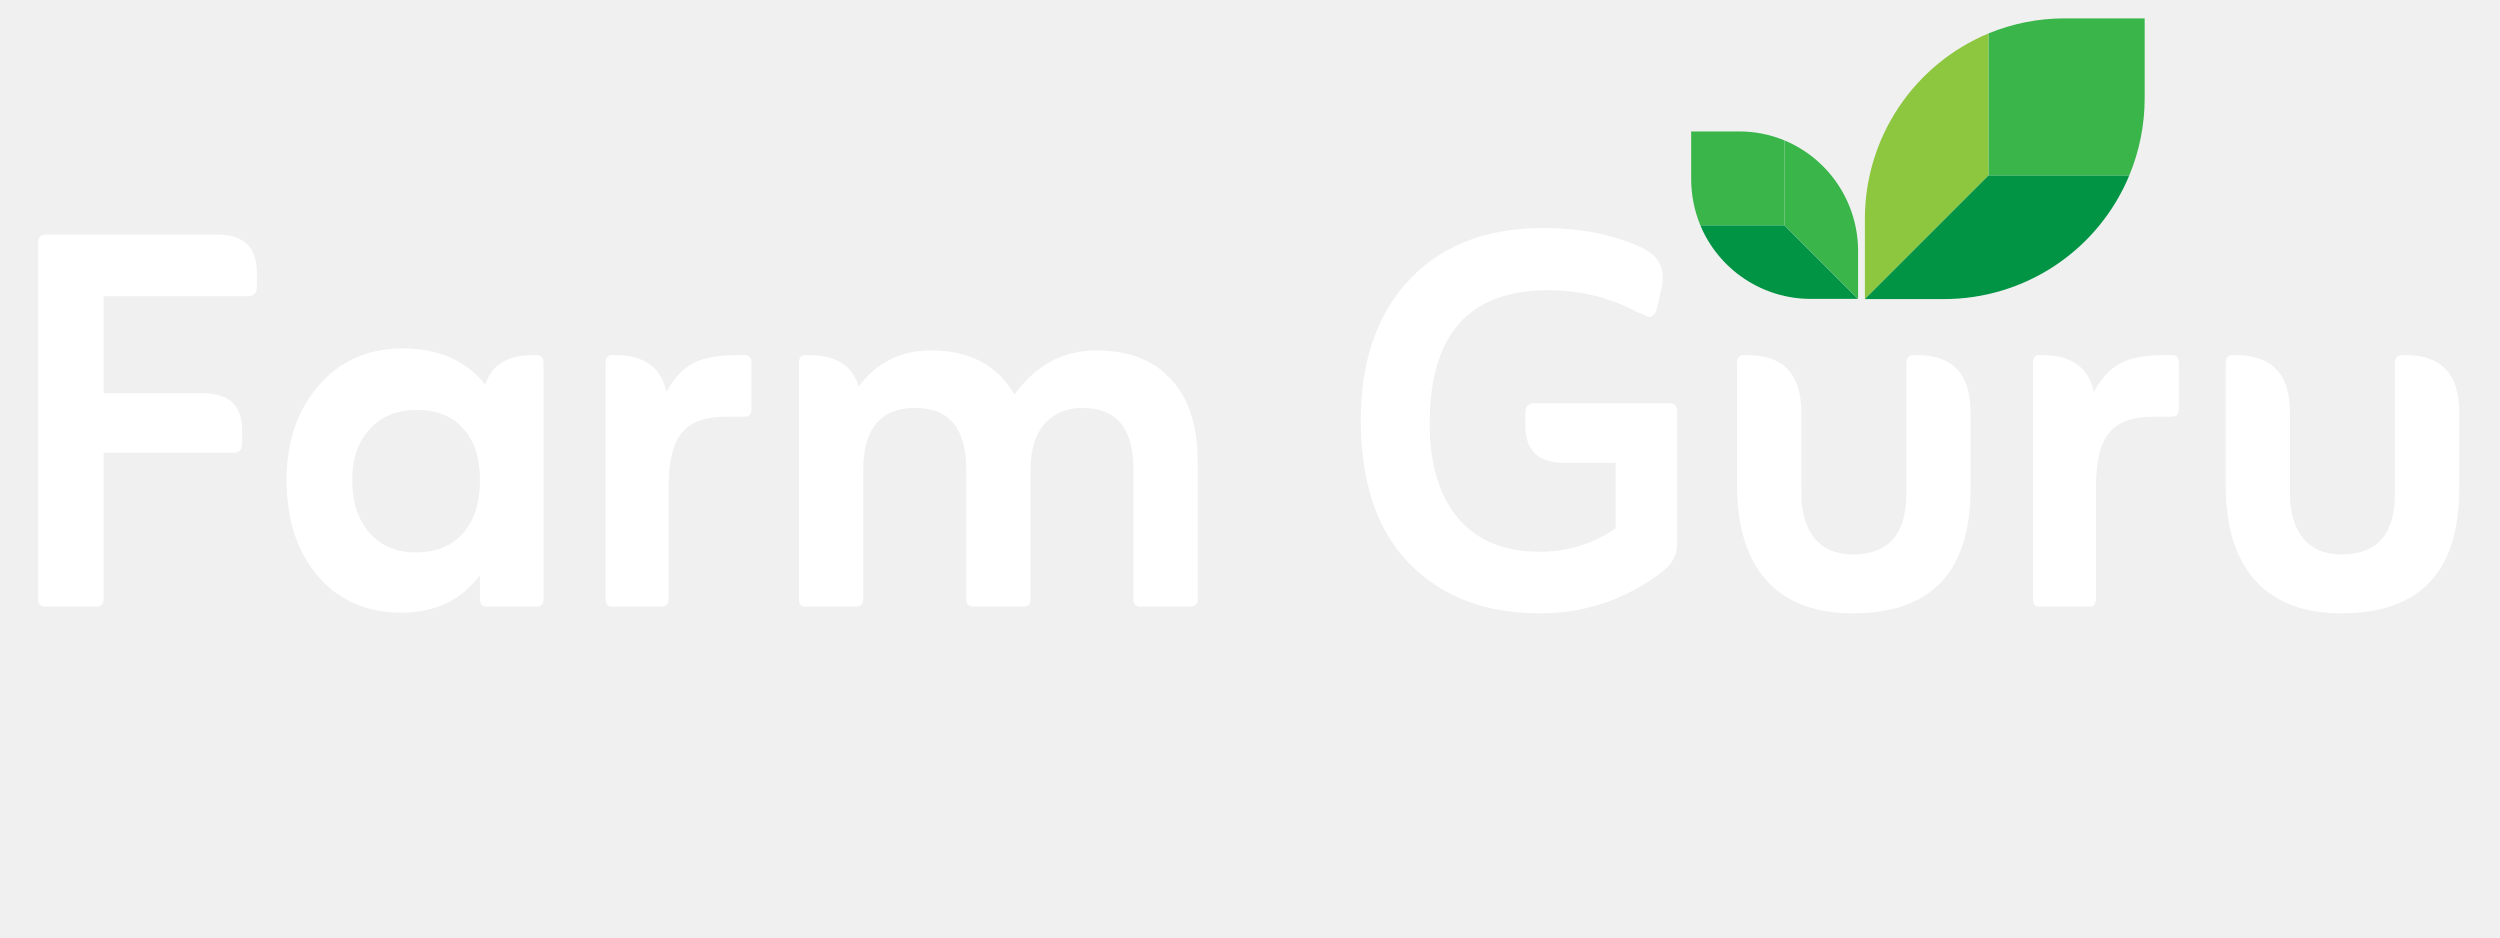
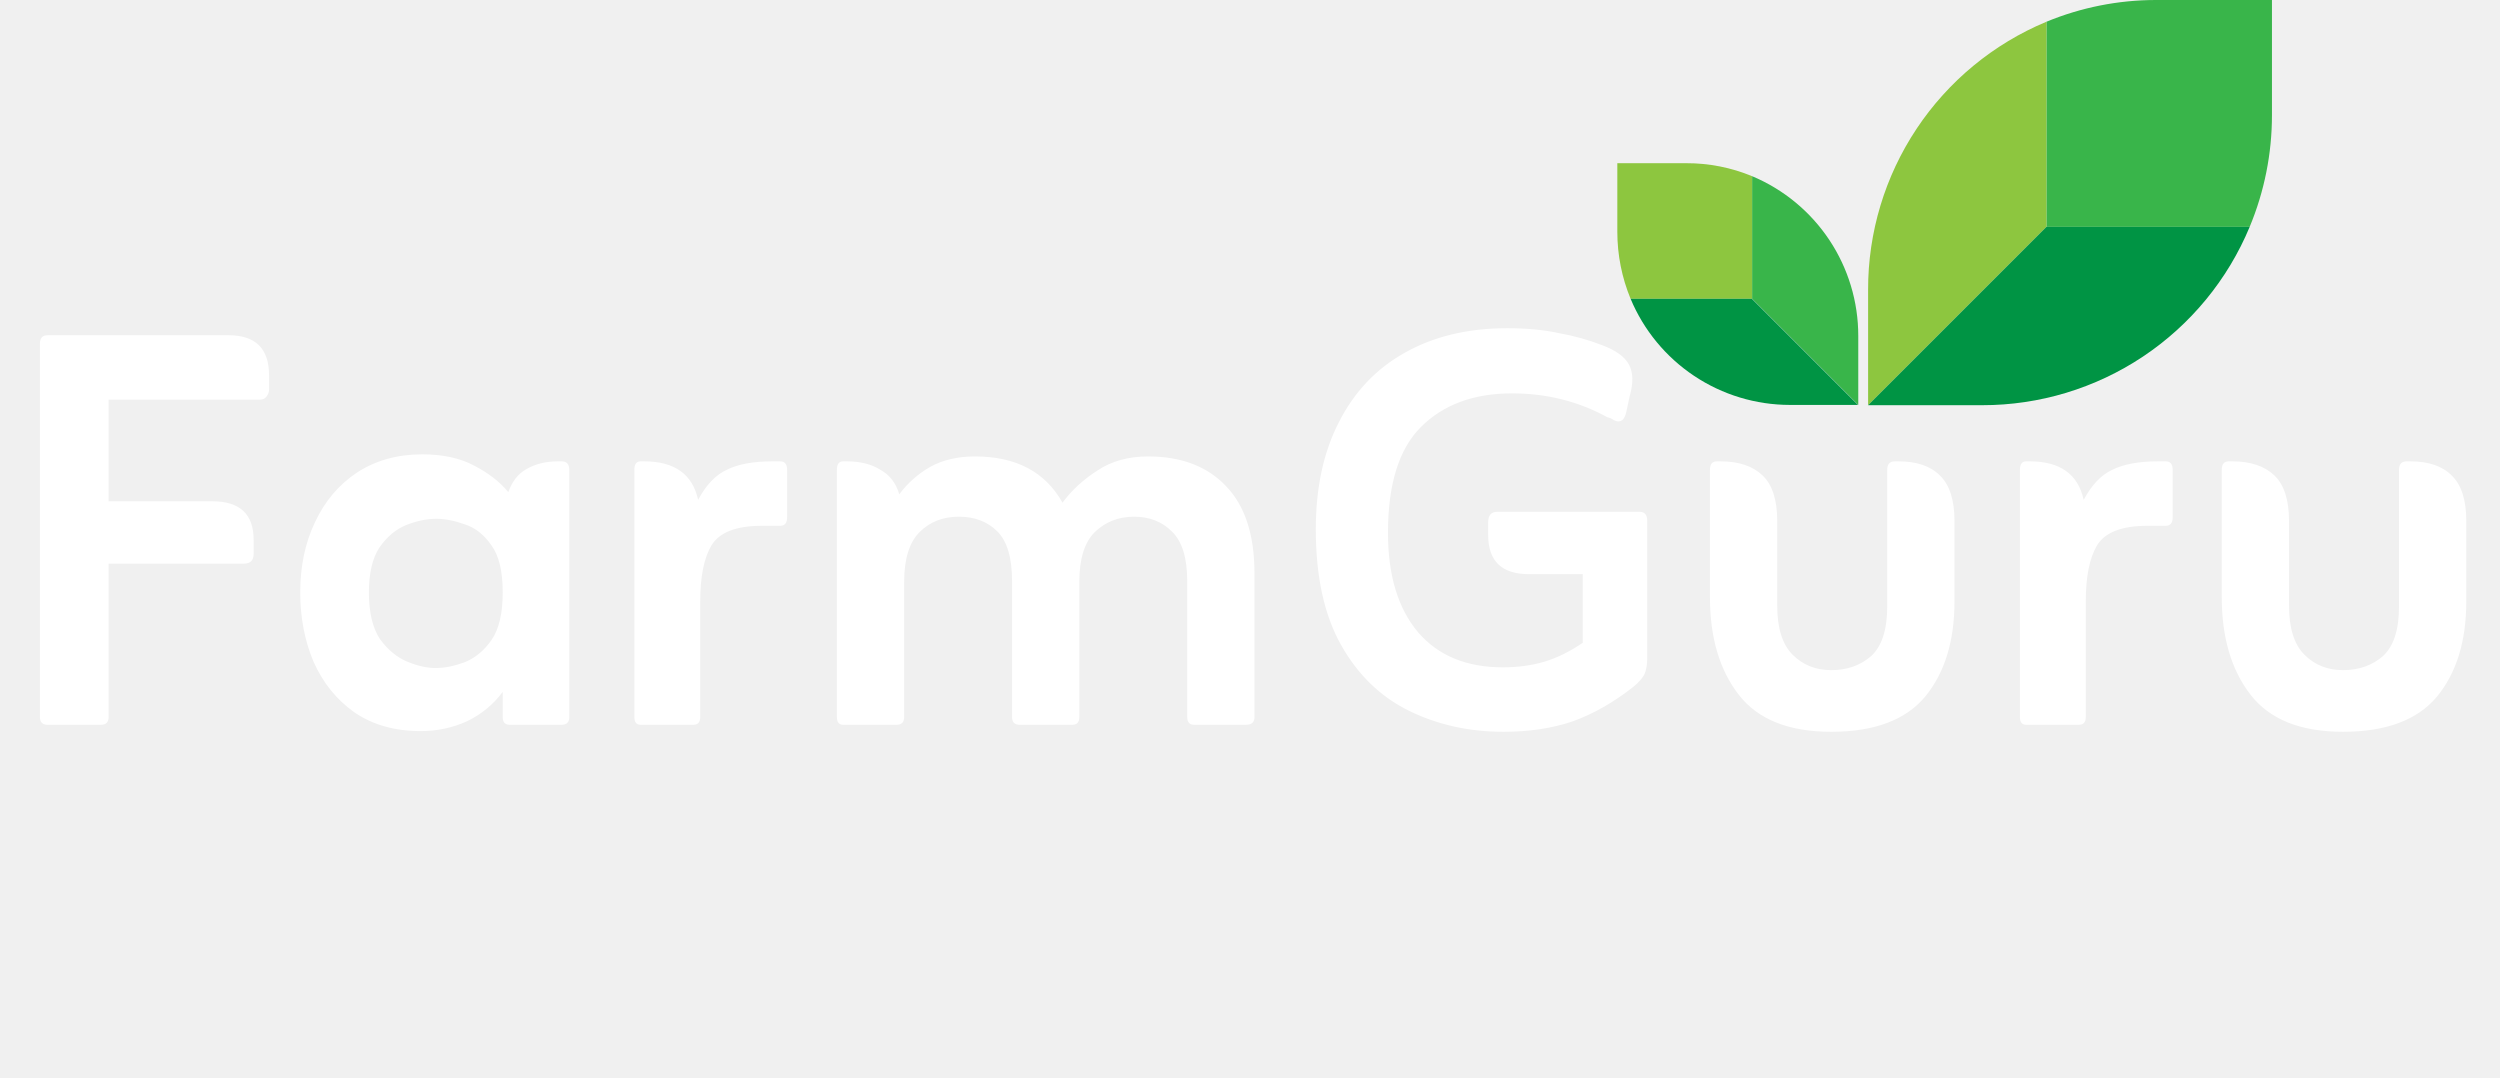
- <svg xmlns="http://www.w3.org/2000/svg" width="136" height="51" viewBox="0 0 136 51" fill="none">
-   <path d="M116.67 1V5.34C116.671 6.785 116.385 8.216 115.83 9.55H108.17V1.82C109.476 1.28 110.876 1.002 112.29 1L116.67 1Z" fill="#39B54A" />
-   <path d="M108.17 1.82V9.55L101.45 16.27V11.92C101.446 9.761 102.083 7.649 103.279 5.851C104.475 4.053 106.177 2.65 108.17 1.82Z" fill="#8DC63F" />
-   <path d="M115.83 9.55C115.002 11.541 113.603 13.241 111.809 14.438C110.015 15.633 107.906 16.271 105.75 16.27H101.45L108.17 9.55H115.83Z" fill="#009444" />
-   <path d="M5.64 24.63V32.6C5.64 32.867 5.507 33 5.24 33H2.475C2.208 33 2.074 32.867 2.074 32.6V13.204C2.074 12.913 2.208 12.767 2.475 12.767H11.863C13.27 12.767 13.974 13.459 13.974 14.841V15.606C13.974 15.945 13.804 16.115 13.464 16.115H5.64V21.392H11.026C12.457 21.392 13.173 22.059 13.173 23.393V24.121C13.173 24.46 13.003 24.63 12.664 24.63H5.64ZM26.11 31.29C25.091 32.648 23.672 33.328 21.852 33.328C20.009 33.328 18.529 32.709 17.413 31.472C16.2 30.137 15.593 28.354 15.593 26.122C15.593 24.181 16.091 22.568 17.085 21.282C18.274 19.73 19.887 18.953 21.925 18.953C23.842 18.953 25.334 19.608 26.401 20.919C26.741 19.851 27.602 19.317 28.985 19.317H29.167C29.434 19.317 29.567 19.463 29.567 19.754V32.6C29.567 32.867 29.434 33 29.167 33H26.474C26.231 33 26.11 32.867 26.11 32.6V31.29ZM22.617 30.052C23.708 30.052 24.558 29.713 25.164 29.034C25.795 28.33 26.11 27.36 26.11 26.122C26.11 24.909 25.807 23.975 25.2 23.32C24.618 22.641 23.769 22.301 22.653 22.301C21.586 22.301 20.736 22.653 20.106 23.357C19.475 24.036 19.16 24.958 19.16 26.122C19.16 27.311 19.475 28.269 20.106 28.997C20.736 29.701 21.573 30.052 22.617 30.052ZM36.259 21.319C36.671 20.567 37.157 20.045 37.715 19.754C38.273 19.463 39.073 19.317 40.116 19.317H40.517C40.759 19.317 40.88 19.463 40.88 19.754V22.229C40.88 22.52 40.759 22.665 40.517 22.665H39.57C38.382 22.665 37.557 22.956 37.096 23.539C36.611 24.097 36.368 25.116 36.368 26.595V32.6C36.368 32.867 36.247 33 36.004 33H33.275C33.057 33 32.947 32.867 32.947 32.6V19.754C32.947 19.463 33.057 19.317 33.275 19.317H33.457C35.034 19.317 35.968 19.985 36.259 21.319ZM46.705 21.028C47.7 19.718 49.01 19.063 50.635 19.063C52.746 19.063 54.262 19.863 55.184 21.464C56.349 19.863 57.828 19.063 59.624 19.063C61.273 19.063 62.559 19.511 63.481 20.409C64.597 21.452 65.155 23.029 65.155 25.14V32.6C65.155 32.867 65.009 33 64.718 33H62.025C61.783 33 61.661 32.867 61.661 32.6V25.54C61.661 23.308 60.74 22.192 58.896 22.192C57.998 22.192 57.295 22.495 56.785 23.102C56.3 23.684 56.057 24.509 56.057 25.576V32.6C56.057 32.867 55.936 33 55.694 33H52.964C52.697 33 52.564 32.867 52.564 32.6V25.54C52.564 23.308 51.642 22.192 49.798 22.192C47.906 22.192 46.96 23.32 46.96 25.576V32.6C46.96 32.867 46.826 33 46.56 33H43.794C43.576 33 43.466 32.867 43.466 32.6V19.754C43.466 19.463 43.576 19.317 43.794 19.317H43.976C45.48 19.317 46.39 19.887 46.705 21.028ZM87.89 28.742V25.176H85.088C83.681 25.176 82.978 24.497 82.978 23.138V22.483C82.978 22.119 83.135 21.937 83.451 21.937H90.838C91.105 21.937 91.238 22.095 91.238 22.41V29.543C91.238 30.149 90.996 30.647 90.51 31.035C88.521 32.588 86.277 33.364 83.778 33.364C81.11 33.364 78.926 32.636 77.228 31.18C75.093 29.361 74.026 26.583 74.026 22.847C74.026 19.839 74.802 17.413 76.355 15.569C78.15 13.459 80.685 12.403 83.96 12.403C85.78 12.403 87.417 12.694 88.873 13.277C89.576 13.543 90.037 13.883 90.256 14.296C90.498 14.708 90.523 15.254 90.329 15.933L90.147 16.77C90.049 17.085 89.916 17.243 89.746 17.243C89.674 17.243 89.516 17.183 89.273 17.061C89.225 17.037 89.188 17.025 89.164 17.025C87.636 16.2 85.986 15.787 84.215 15.787C79.921 15.787 77.774 18.201 77.774 23.029C77.774 25.091 78.223 26.729 79.12 27.942C80.164 29.325 81.704 30.016 83.742 30.016C85.27 30.016 86.653 29.591 87.89 28.742ZM100.792 33.364C98.803 33.364 97.275 32.806 96.207 31.69C95.067 30.501 94.497 28.73 94.497 26.377V19.754C94.497 19.463 94.618 19.317 94.861 19.317H95.043C97.008 19.317 97.99 20.348 97.99 22.41V26.814C97.99 27.881 98.233 28.706 98.718 29.288C99.203 29.87 99.895 30.162 100.792 30.162C102.733 30.162 103.704 29.058 103.704 26.85V19.754C103.704 19.463 103.837 19.317 104.104 19.317H104.286C106.227 19.317 107.197 20.348 107.197 22.41V26.595C107.197 31.108 105.062 33.364 100.792 33.364ZM113.908 21.319C114.32 20.567 114.805 20.045 115.363 19.754C115.921 19.463 116.722 19.317 117.765 19.317H118.165C118.408 19.317 118.529 19.463 118.529 19.754V22.229C118.529 22.52 118.408 22.665 118.165 22.665H117.219C116.03 22.665 115.205 22.956 114.744 23.539C114.259 24.097 114.017 25.116 114.017 26.595V32.6C114.017 32.867 113.895 33 113.653 33H110.924C110.705 33 110.596 32.867 110.596 32.6V19.754C110.596 19.463 110.705 19.317 110.924 19.317H111.105C112.682 19.317 113.616 19.985 113.908 21.319ZM127.374 33.364C125.385 33.364 123.856 32.806 122.789 31.69C121.649 30.501 121.079 28.73 121.079 26.377V19.754C121.079 19.463 121.2 19.317 121.443 19.317H121.624C123.59 19.317 124.572 20.348 124.572 22.41V26.814C124.572 27.881 124.815 28.706 125.3 29.288C125.785 29.87 126.476 30.162 127.374 30.162C129.315 30.162 130.285 29.058 130.285 26.85V19.754C130.285 19.463 130.419 19.317 130.686 19.317H130.868C132.808 19.317 133.779 20.348 133.779 22.41V26.595C133.779 31.108 131.644 33.364 127.374 33.364Z" fill="white" />
-   <path d="M92 7.15V9.74C92.001 10.604 92.17 11.461 92.5 12.26H97.08V7.64C96.294 7.314 95.451 7.147 94.6 7.15H92Z" fill="#39B54A" />
-   <path d="M97.08 7.64V12.26L101.08 16.26V13.66C101.081 12.374 100.702 11.116 99.991 10.045C99.279 8.973 98.266 8.137 97.08 7.64Z" fill="#39B54A" />
-   <path d="M92.5 12.26C92.995 13.444 93.828 14.455 94.896 15.166C95.963 15.878 97.217 16.259 98.5 16.26H101.07L97.07 12.26H92.5Z" fill="#009444" />
+ <svg xmlns="http://www.w3.org/2000/svg" width="636" height="274" viewBox="0 0 636 274" fill="none">
+   <path d="M27.628 143.389V182.425C27.628 183.732 26.974 184.386 25.667 184.386H12.121C10.813 184.386 10.16 183.732 10.16 182.425V87.421C10.16 85.995 10.813 85.282 12.121 85.282H58.108C65 85.282 68.446 88.668 68.446 95.442V99.185C68.446 99.779 68.208 100.373 67.733 100.967C67.377 101.442 66.782 101.68 65.951 101.68H27.628V127.526H54.008C61.019 127.526 64.525 130.793 64.525 137.329V140.894C64.525 142.558 63.693 143.389 62.029 143.389H27.628ZM127.892 176.008C125.515 179.217 122.485 181.712 118.802 183.495C115.118 185.158 111.196 185.99 107.037 185.99C100.383 185.99 94.739 184.386 90.104 181.177C85.589 177.969 82.143 173.691 79.766 168.344C77.508 162.996 76.379 157.114 76.379 150.697C76.379 144.043 77.627 138.101 80.123 132.873C82.618 127.526 86.183 123.307 90.817 120.218C95.57 117.128 101.096 115.583 107.394 115.583C112.622 115.583 117.019 116.534 120.584 118.435C124.268 120.336 127.179 122.594 129.318 125.208C130.269 122.475 131.813 120.515 133.952 119.326C136.21 118.019 138.884 117.366 141.973 117.366H142.865C144.172 117.366 144.825 118.079 144.825 119.505V182.425C144.825 183.732 144.172 184.386 142.865 184.386H129.675C128.486 184.386 127.892 183.732 127.892 182.425V176.008ZM110.781 169.948C113.038 169.948 115.474 169.473 118.089 168.522C120.822 167.452 123.139 165.551 125.04 162.818C126.941 160.085 127.892 156.045 127.892 150.697C127.892 145.35 126.941 141.369 125.04 138.755C123.139 136.022 120.881 134.24 118.267 133.408C115.653 132.457 113.217 131.982 110.959 131.982C108.582 131.982 106.027 132.516 103.294 133.586C100.68 134.655 98.422 136.557 96.521 139.29C94.739 142.023 93.847 145.825 93.847 150.697C93.847 155.807 94.798 159.788 96.699 162.64C98.719 165.373 101.037 167.274 103.651 168.344C106.265 169.413 108.642 169.948 110.781 169.948ZM177.603 127.169C179.623 123.367 182.059 120.812 184.911 119.505C187.763 118.079 191.625 117.366 196.497 117.366H198.458C199.646 117.366 200.24 118.079 200.24 119.505V131.625C200.24 133.051 199.646 133.764 198.458 133.764H193.823C187.288 133.764 183.01 135.428 180.99 138.755C179.088 141.963 178.138 146.717 178.138 153.015V182.425C178.138 183.732 177.544 184.386 176.355 184.386H162.987C161.917 184.386 161.383 183.732 161.383 182.425V119.505C161.383 118.079 161.917 117.366 162.987 117.366H163.878C171.602 117.366 176.177 120.633 177.603 127.169ZM228.77 125.743C230.909 122.891 233.524 120.574 236.613 118.792C239.822 117.009 243.624 116.118 248.021 116.118C258.478 116.118 265.905 120.039 270.301 127.882C272.678 124.674 275.649 121.941 279.214 119.683C282.779 117.306 287.056 116.118 292.047 116.118C300.484 116.118 307.079 118.613 311.832 123.604C316.704 128.595 319.14 136.022 319.14 145.885V182.425C319.14 183.732 318.427 184.386 317.002 184.386H303.811C302.623 184.386 302.029 183.732 302.029 182.425V147.846C302.029 141.904 300.722 137.686 298.108 135.19C295.612 132.695 292.404 131.447 288.482 131.447C284.561 131.447 281.234 132.754 278.501 135.368C275.886 137.983 274.579 142.201 274.579 148.024V182.425C274.579 183.732 273.985 184.386 272.797 184.386H259.428C258.121 184.386 257.468 183.732 257.468 182.425V147.846C257.468 141.904 256.22 137.686 253.725 135.19C251.229 132.695 247.961 131.447 243.921 131.447C239.881 131.447 236.554 132.754 233.939 135.368C231.325 137.983 230.018 142.201 230.018 148.024V182.425C230.018 183.732 229.364 184.386 228.057 184.386H214.511C213.441 184.386 212.907 183.732 212.907 182.425V119.505C212.907 118.079 213.441 117.366 214.511 117.366H215.402C218.848 117.366 221.7 118.079 223.958 119.505C226.334 120.812 227.939 122.891 228.77 125.743ZM402.652 163.531V146.063H388.928C382.035 146.063 378.589 142.736 378.589 136.081V132.873C378.589 131.091 379.362 130.199 380.907 130.199H417.09C418.397 130.199 419.051 130.972 419.051 132.516V167.452C419.051 169.116 418.813 170.483 418.338 171.552C417.863 172.503 416.912 173.572 415.486 174.761C410.495 178.682 405.385 181.593 400.157 183.495C394.928 185.277 389.046 186.168 382.511 186.168C373.717 186.168 365.696 184.386 358.448 180.821C351.199 177.256 345.436 171.671 341.158 164.066C336.88 156.461 334.741 146.657 334.741 134.655C334.741 124.08 336.702 114.989 340.623 107.384C344.545 99.66 350.13 93.778 357.378 89.738C364.746 85.579 373.42 83.499 383.402 83.499C388.393 83.499 392.79 83.915 396.592 84.747C400.513 85.46 404.138 86.47 407.465 87.777C411.03 89.084 413.347 90.748 414.417 92.768C415.486 94.788 415.545 97.462 414.595 100.789L413.704 104.889C413.347 106.433 412.694 107.206 411.743 107.206C411.386 107.206 410.97 107.087 410.495 106.849C410.02 106.493 409.485 106.255 408.891 106.136C401.524 102.096 393.443 100.076 384.65 100.076C374.906 100.076 367.182 102.928 361.478 108.632C355.893 114.217 353.1 123.188 353.1 135.547C353.1 146.36 355.655 154.797 360.765 160.857C365.875 166.799 373.064 169.77 382.332 169.77C386.135 169.77 389.641 169.294 392.849 168.344C396.057 167.393 399.325 165.789 402.652 163.531ZM465.849 186.168C455.035 186.168 447.192 183.019 442.32 176.721C437.448 170.423 435.012 162.165 435.012 151.945V119.505C435.012 118.079 435.606 117.366 436.795 117.366H437.686C442.32 117.366 445.885 118.554 448.381 120.931C450.876 123.307 452.124 127.169 452.124 132.516V154.084C452.124 159.788 453.431 163.947 456.045 166.561C458.659 169.176 461.927 170.483 465.849 170.483C469.889 170.483 473.275 169.294 476.009 166.918C478.742 164.422 480.108 160.204 480.108 154.262V119.505C480.108 118.079 480.762 117.366 482.069 117.366H482.96C487.594 117.366 491.1 118.554 493.477 120.931C495.972 123.307 497.22 127.169 497.22 132.516V153.015C497.22 163.115 494.724 171.196 489.733 177.256C484.743 183.197 476.781 186.168 465.849 186.168ZM530.089 127.169C532.109 123.367 534.545 120.812 537.397 119.505C540.249 118.079 544.111 117.366 548.983 117.366H550.944C552.132 117.366 552.726 118.079 552.726 119.505V131.625C552.726 133.051 552.132 133.764 550.944 133.764H546.309C539.774 133.764 535.496 135.428 533.476 138.755C531.575 141.963 530.624 146.717 530.624 153.015V182.425C530.624 183.732 530.03 184.386 528.841 184.386H515.473C514.404 184.386 513.869 183.732 513.869 182.425V119.505C513.869 118.079 514.404 117.366 515.473 117.366H516.364C524.088 117.366 528.663 120.633 530.089 127.169ZM596.051 186.168C585.237 186.168 577.395 183.019 572.523 176.721C567.651 170.423 565.215 162.165 565.215 151.945V119.505C565.215 118.079 565.809 117.366 566.997 117.366H567.888C572.523 117.366 576.087 118.554 578.583 120.931C581.078 123.307 582.326 127.169 582.326 132.516V154.084C582.326 159.788 583.633 163.947 586.247 166.561C588.862 169.176 592.129 170.483 596.051 170.483C600.091 170.483 603.478 169.294 606.211 166.918C608.944 164.422 610.31 160.204 610.31 154.262V119.505C610.31 118.079 610.964 117.366 612.271 117.366H613.162C617.797 117.366 621.302 118.554 623.679 120.931C626.174 123.307 627.422 127.169 627.422 132.516V153.015C627.422 163.115 624.927 171.196 619.936 177.256C614.945 183.197 606.983 186.168 596.051 186.168Z" fill="white" />
+   <path d="M577.985 0V29.298C577.99 39.053 576.063 48.712 572.314 57.718H520.604V5.536C529.424 1.891 538.873 0.01 548.417 0L577.985 0Z" fill="#39B54A" />
+   <path d="M520.608 5.535V57.718L475.244 103.083V73.717C475.217 59.141 479.512 44.883 487.587 32.747C495.661 20.611 507.153 11.142 520.608 5.535Z" fill="#8DC63F" />
+   <path d="M572.318 57.718C566.728 71.158 557.281 82.639 545.17 90.713C533.059 98.787 518.827 103.092 504.271 103.083H475.243L520.608 57.718H572.318Z" fill="#009444" />
+   <path d="M411.447 41.519V59.003C411.451 64.84 412.597 70.619 414.823 76.015H445.741V44.827C440.435 42.625 434.744 41.501 428.999 41.519H411.447Z" fill="#8DC63F" />
+   <path d="M445.742 44.824V76.012L472.744 103.014V85.463C472.753 76.781 470.194 68.29 465.39 61.059C460.585 53.828 453.749 48.179 445.742 44.824Z" fill="#39B54A" />
+   <path d="M414.822 76.009C418.161 84 423.787 90.827 430.994 95.631C438.2 100.435 446.665 103.003 455.326 103.012H472.675L445.673 76.009H414.822Z" fill="#009444" />
</svg>
